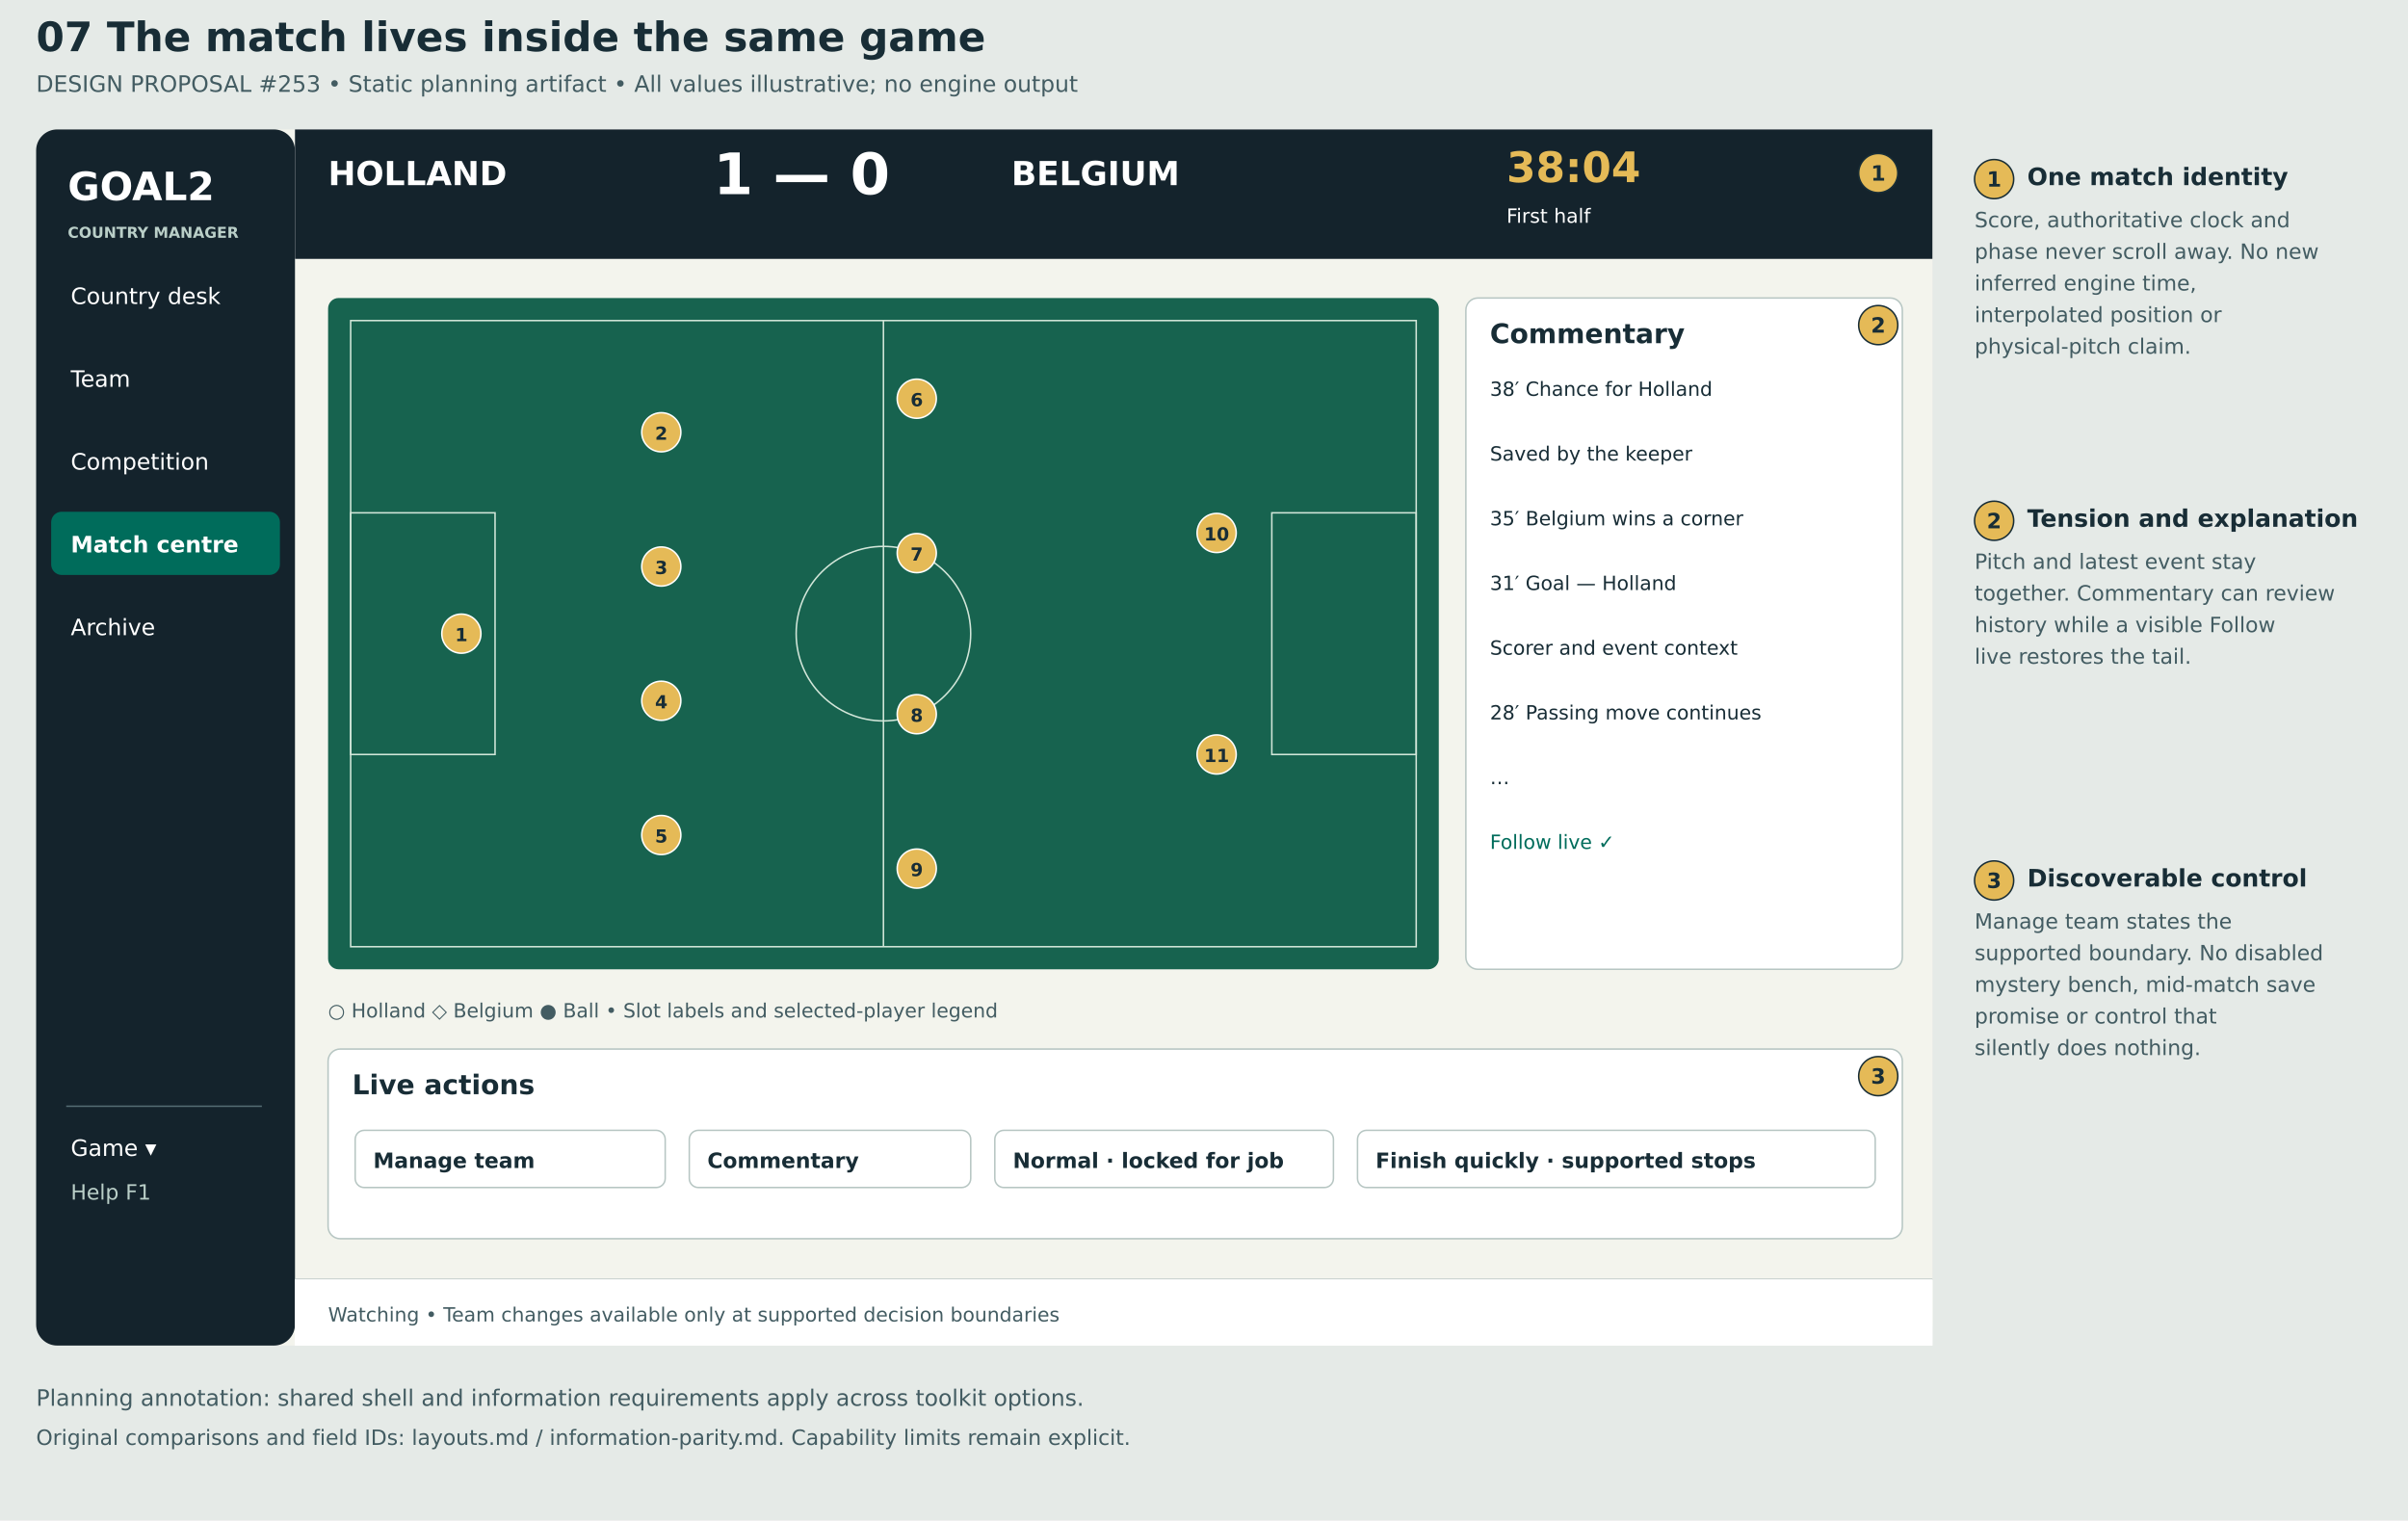
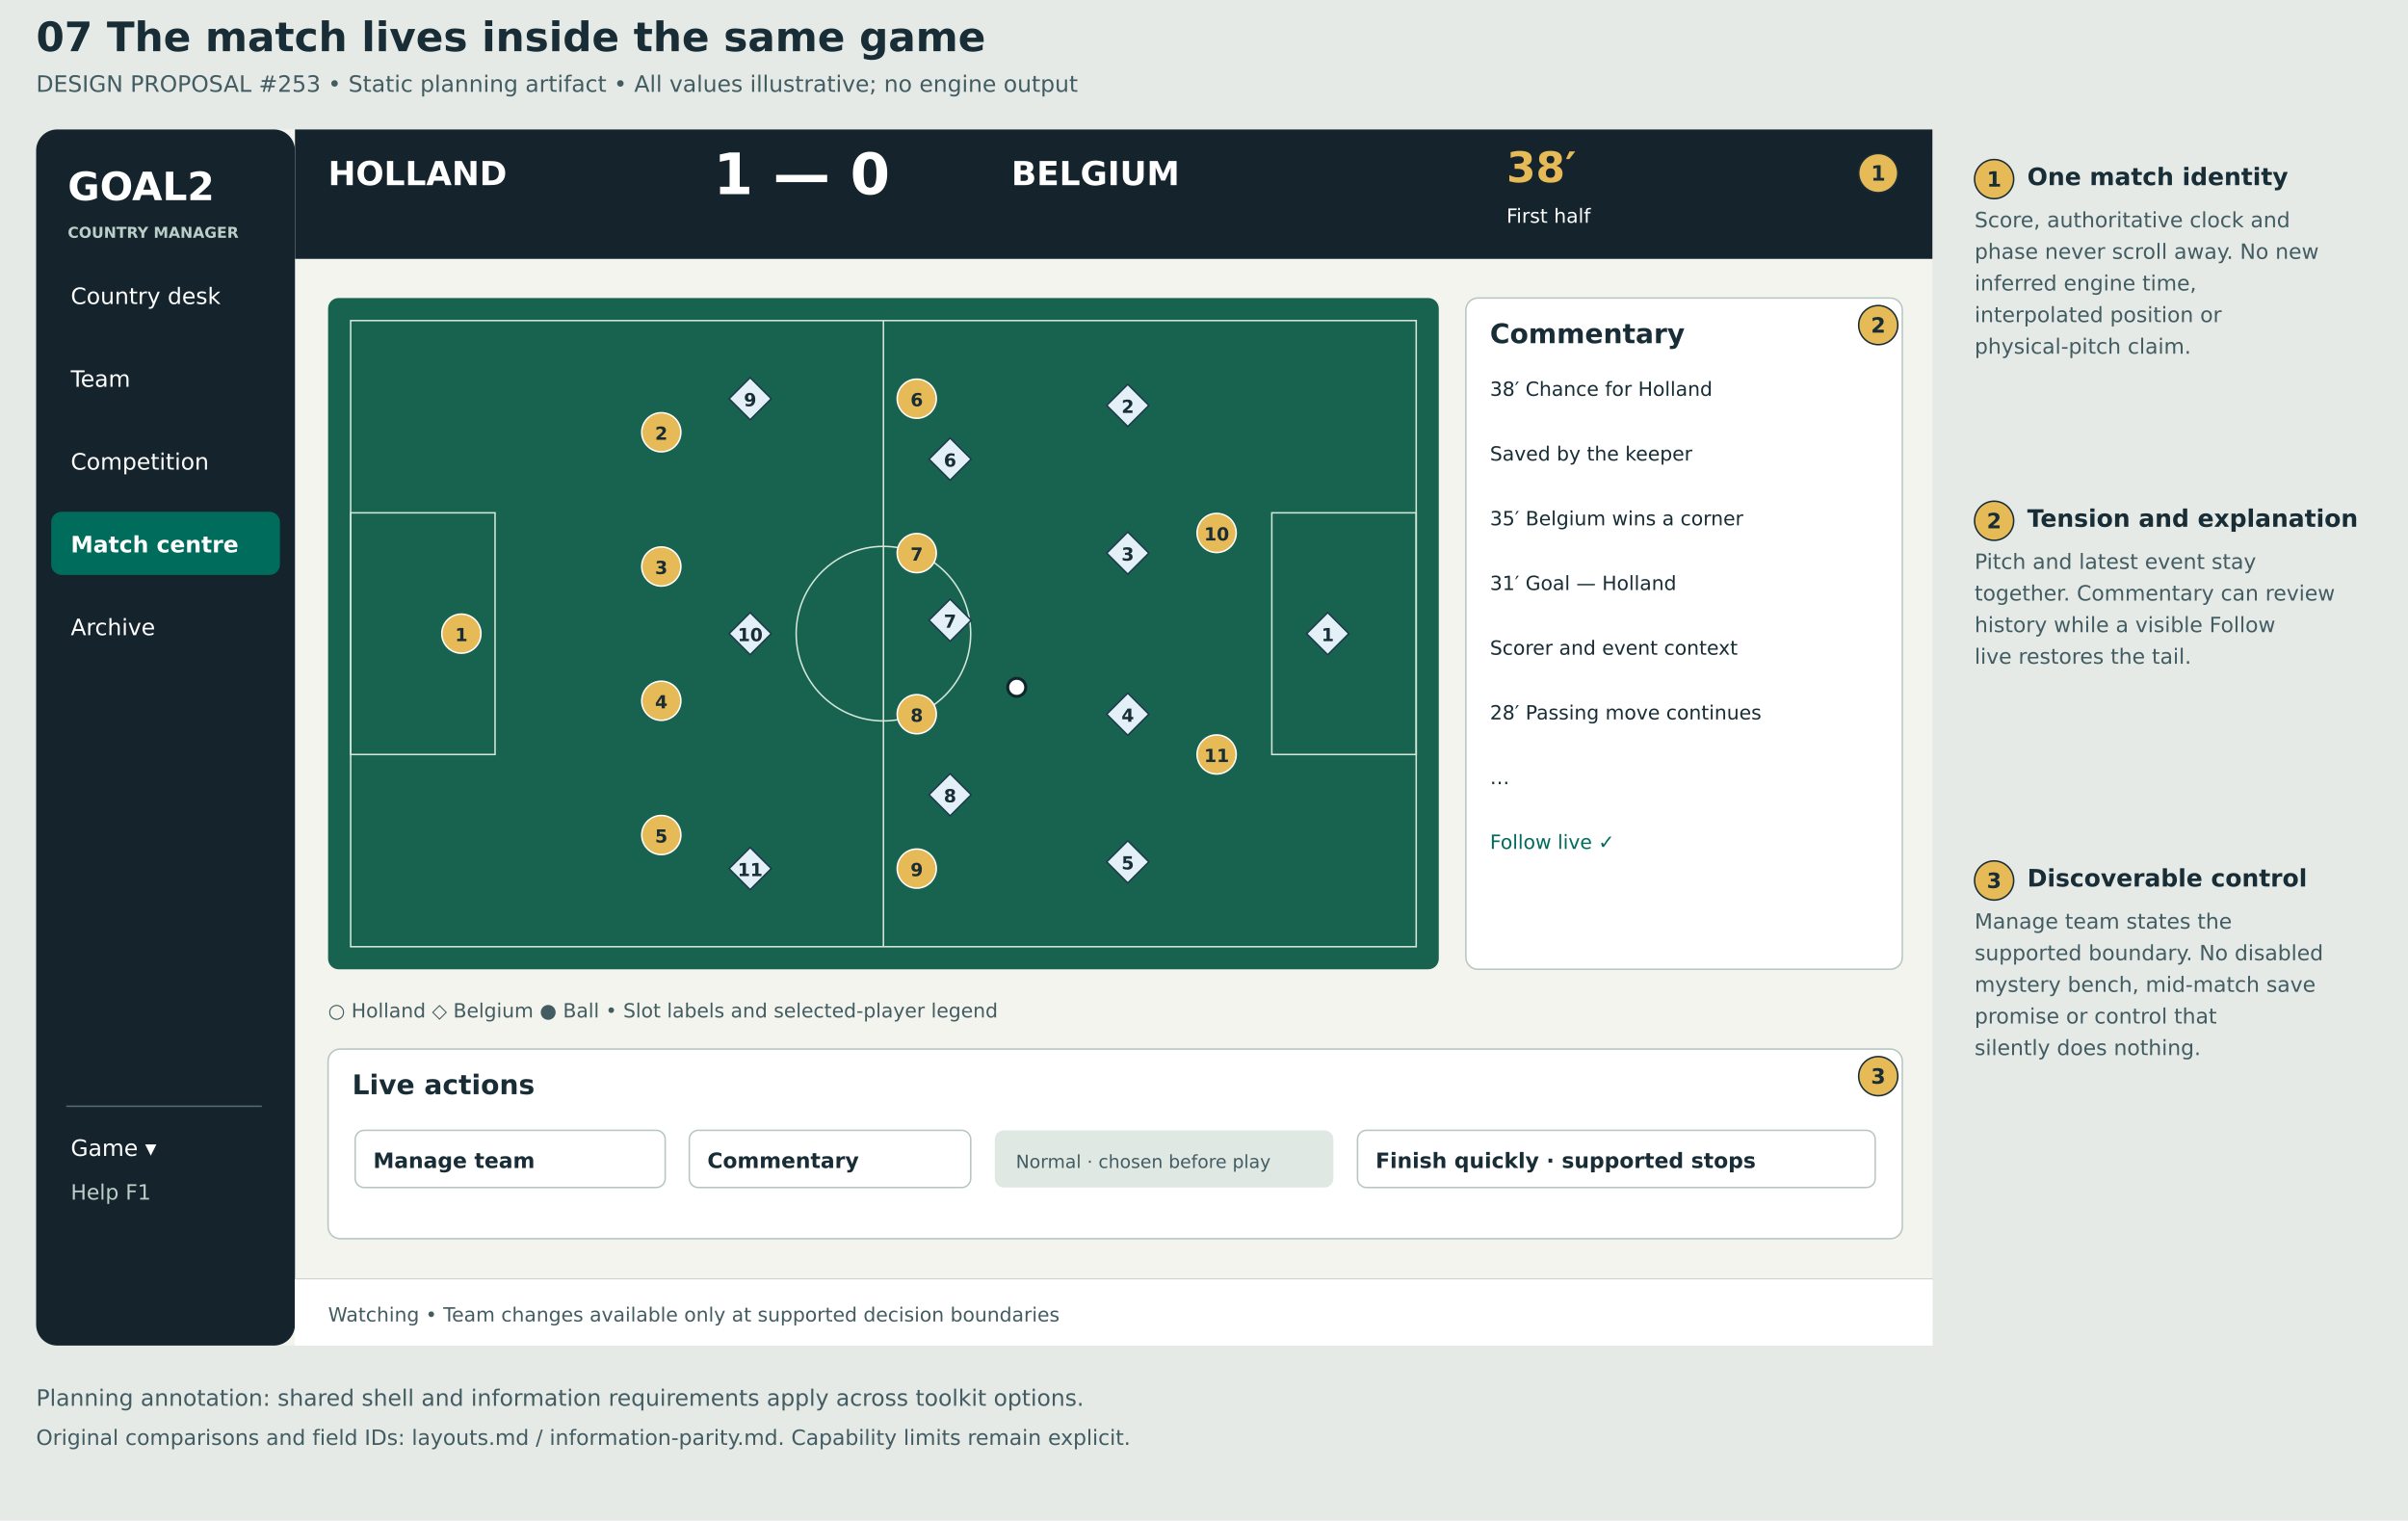
<svg xmlns="http://www.w3.org/2000/svg" width="1600" height="1010" viewBox="0 0 1600 1010" role="img" aria-labelledby="title desc">
  <g font-family="DejaVu Sans, Segoe UI, sans-serif">
    <rect x="0" y="0" width="1600" height="1010" rx="0" fill="#E5EAE7" />
    <text x="24" y="34" fill="#182D36" font-size="27" font-weight="700">07  The match lives inside the same game</text>
    <text x="24" y="61" fill="#435C62" font-size="15" font-weight="400">DESIGN PROPOSAL #253  •  Static planning artifact  •  All values illustrative; no engine output</text>
    <rect x="24" y="86" width="1260" height="808" rx="14" fill="#F3F4ED" />
    <rect x="24" y="86" width="172" height="808" rx="14" fill="#14232C" />
    <text x="45" y="133" fill="#FFFFFF" font-size="26" font-weight="700">GOAL2</text>
    <text x="45" y="158" fill="#BACFC8" font-size="10" font-weight="700">COUNTRY MANAGER</text>
    <text x="47" y="202" fill="#FFFFFF" font-size="15" font-weight="400">Country desk</text>
    <text x="47" y="257" fill="#FFFFFF" font-size="15" font-weight="400">Team</text>
    <text x="47" y="312" fill="#FFFFFF" font-size="15" font-weight="400">Competition</text>
    <rect x="34" y="340" width="152" height="42" rx="7" fill="#006C5B" />
    <text x="47" y="367" fill="#FFFFFF" font-size="15" font-weight="600">Match centre</text>
    <text x="47" y="422" fill="#FFFFFF" font-size="15" font-weight="400">Archive</text>
    <line x1="44" y1="735" x2="174" y2="735" stroke="#536B71" />
    <text x="47" y="768" fill="#FFFFFF" font-size="15" font-weight="400">Game  ▾</text>
    <text x="47" y="797" fill="#BACFC8" font-size="14" font-weight="400">Help  F1</text>
    <rect x="196" y="86" width="1088" height="86" rx="0" fill="#FFFFFF" />
    <text x="218" y="118" fill="#182D36" font-size="23" font-weight="700">Holland · A Claude</text>
-     <text x="218" y="148" fill="#435C62" font-size="14" font-weight="400">World Cup · Last sixteen · Watching</text>
+     <text x="218" y="148" fill="#435C62" font-size="14" font-weight="400">Scheduled friendly · Watching · illustrative frame</text>
    <rect x="990" y="105" width="270" height="38" rx="6" fill="#006C5B" />
    <text x="1002" y="130" fill="#FFFFFF" font-size="14" font-weight="600">Prepare next match</text>
    <rect x="196" y="850" width="1088" height="44" rx="0" fill="#FFFFFF" />
    <line x1="196" y1="850" x2="1284" y2="850" stroke="#B7C6C3" />
    <text x="218" y="878" fill="#435C62" font-size="13" font-weight="400">Confirmed team  •  Last saved checkpoint available in Game</text>
    <rect x="196" y="86" width="1088" height="86" rx="0" fill="#14232C" />
    <text x="218" y="123" fill="#FFFFFF" font-size="22" font-weight="700">HOLLAND</text>
    <text x="474" y="129" fill="#FFFFFF" font-size="38" font-weight="700">1 — 0</text>
    <text x="672" y="123" fill="#FFFFFF" font-size="22" font-weight="700">BELGIUM</text>
-     <text x="1001" y="121" fill="#E5BA57" font-size="28" font-weight="700">38:04</text>
+     <text x="1001" y="121" fill="#E5BA57" font-size="28" font-weight="700">38′</text>
    <text x="1001" y="148" fill="#FFFFFF" font-size="13" font-weight="400">First half</text>
    <rect x="218" y="198" width="738" height="446" rx="7" fill="#17634F" />
    <rect x="233" y="213" width="708" height="416" rx="0" fill="none" stroke="#D2E6D9" />
    <line x1="587.0" y1="213" x2="587.0" y2="629" stroke="#D2E6D9" />
    <circle cx="587.0" cy="421.0" r="57.98" fill="none" stroke="#D2E6D9" />
    <rect x="233" y="340.72" width="95.94" height="160.56" rx="0" fill="none" stroke="#D2E6D9" />
    <rect x="845.06" y="340.72" width="95.94" height="160.56" rx="0" fill="none" stroke="#D2E6D9" />
    <circle cx="306.56" cy="421.0" r="13" fill="#E5BA57" stroke="#FFFFFF" />
    <text x="306.56" y="426.0" fill="#182D36" font-size="12" font-weight="700" text-anchor="middle">1</text>
    <circle cx="439.4" cy="287.2" r="13" fill="#E5BA57" stroke="#FFFFFF" />
    <text x="439.4" y="292.2" fill="#182D36" font-size="12" font-weight="700" text-anchor="middle">2</text>
    <circle cx="439.4" cy="376.4" r="13" fill="#E5BA57" stroke="#FFFFFF" />
    <text x="439.4" y="381.4" fill="#182D36" font-size="12" font-weight="700" text-anchor="middle">3</text>
    <circle cx="439.4" cy="465.6" r="13" fill="#E5BA57" stroke="#FFFFFF" />
    <text x="439.4" y="470.6" fill="#182D36" font-size="12" font-weight="700" text-anchor="middle">4</text>
    <circle cx="439.4" cy="554.8" r="13" fill="#E5BA57" stroke="#FFFFFF" />
    <text x="439.4" y="559.8" fill="#182D36" font-size="12" font-weight="700" text-anchor="middle">5</text>
    <circle cx="609.14" cy="264.9" r="13" fill="#E5BA57" stroke="#FFFFFF" />
    <text x="609.14" y="269.9" fill="#182D36" font-size="12" font-weight="700" text-anchor="middle">6</text>
    <circle cx="609.14" cy="367.48" r="13" fill="#E5BA57" stroke="#FFFFFF" />
    <text x="609.14" y="372.48" fill="#182D36" font-size="12" font-weight="700" text-anchor="middle">7</text>
    <circle cx="609.14" cy="474.52" r="13" fill="#E5BA57" stroke="#FFFFFF" />
    <text x="609.14" y="479.52" fill="#182D36" font-size="12" font-weight="700" text-anchor="middle">8</text>
    <circle cx="609.14" cy="577.1" r="13" fill="#E5BA57" stroke="#FFFFFF" />
    <text x="609.14" y="582.1" fill="#182D36" font-size="12" font-weight="700" text-anchor="middle">9</text>
    <circle cx="808.4" cy="354.1" r="13" fill="#E5BA57" stroke="#FFFFFF" />
    <text x="808.4" y="359.1" fill="#182D36" font-size="12" font-weight="700" text-anchor="middle">10</text>
    <circle cx="808.4" cy="501.28" r="13" fill="#E5BA57" stroke="#FFFFFF" />
    <text x="808.4" y="506.28" fill="#182D36" font-size="12" font-weight="700" text-anchor="middle">11</text>
+     <path d="M882.2,407.0 L896.2,421.0 L882.2,435.0 L868.2,421.0 Z" fill="#E3F0F7" stroke="#1C394C" />
+     <text x="882.2" y="426.0" fill="#182D36" font-size="12" font-weight="700" text-anchor="middle">1</text>
+     <path d="M749.36,255.36 L763.36,269.36 L749.36,283.36 L735.36,269.36 Z" fill="#E3F0F7" stroke="#1C394C" />
+     <text x="749.36" y="274.36" fill="#182D36" font-size="12" font-weight="700" text-anchor="middle">2</text>
+     <path d="M749.36,353.48 L763.36,367.48 L749.36,381.48 L735.36,367.48 Z" fill="#E3F0F7" stroke="#1C394C" />
+     <text x="749.36" y="372.48" fill="#182D36" font-size="12" font-weight="700" text-anchor="middle">3</text>
+     <path d="M749.36,460.52 L763.36,474.52 L749.36,488.52 L735.36,474.52 Z" fill="#E3F0F7" stroke="#1C394C" />
+     <text x="749.36" y="479.52" fill="#182D36" font-size="12" font-weight="700" text-anchor="middle">4</text>
+     <path d="M749.36,558.64 L763.36,572.64 L749.36,586.64 L735.36,572.64 Z" fill="#E3F0F7" stroke="#1C394C" />
+     <text x="749.36" y="577.64" fill="#182D36" font-size="12" font-weight="700" text-anchor="middle">5</text>
+     <path d="M631.28,291.04 L645.28,305.04 L631.28,319.04 L617.28,305.04 Z" fill="#E3F0F7" stroke="#1C394C" />
+     <text x="631.28" y="310.04" fill="#182D36" font-size="12" font-weight="700" text-anchor="middle">6</text>
+     <path d="M631.28,398.08 L645.28,412.08 L631.28,426.08 L617.28,412.08 Z" fill="#E3F0F7" stroke="#1C394C" />
+     <text x="631.28" y="417.08" fill="#182D36" font-size="12" font-weight="700" text-anchor="middle">7</text>
+     <path d="M631.28,514.04 L645.28,528.04 L631.28,542.04 L617.28,528.04 Z" fill="#E3F0F7" stroke="#1C394C" />
+     <text x="631.28" y="533.04" fill="#182D36" font-size="12" font-weight="700" text-anchor="middle">8</text>
+     <path d="M498.44,250.9 L512.44,264.9 L498.44,278.9 L484.44,264.9 Z" fill="#E3F0F7" stroke="#1C394C" />
+     <text x="498.44" y="269.9" fill="#182D36" font-size="12" font-weight="700" text-anchor="middle">9</text>
+     <path d="M498.44,407.0 L512.44,421.0 L498.44,435.0 L484.44,421.0 Z" fill="#E3F0F7" stroke="#1C394C" />
+     <text x="498.44" y="426.0" fill="#182D36" font-size="12" font-weight="700" text-anchor="middle">10</text>
+     <path d="M498.44,563.1 L512.44,577.1 L498.44,591.1 L484.44,577.1 Z" fill="#E3F0F7" stroke="#1C394C" />
+     <text x="498.44" y="582.1" fill="#182D36" font-size="12" font-weight="700" text-anchor="middle">11</text>
+     <circle cx="675.56" cy="456.68" r="6" fill="#FFFFFF" stroke="#11252D" stroke-width="2" />
    <rect x="974" y="198" width="290" height="446" rx="8" fill="#FFFFFF" stroke="#B7C6C3" />
    <text x="990" y="228" fill="#182D36" font-size="18" font-weight="700">Commentary</text>
    <text x="990" y="263" fill="#182D36" font-size="13" font-weight="400">38′   Chance for Holland</text>
    <text x="990" y="306" fill="#182D36" font-size="13" font-weight="400">        Saved by the keeper</text>
    <text x="990" y="349" fill="#182D36" font-size="13" font-weight="400">35′   Belgium wins a corner</text>
    <text x="990" y="392" fill="#182D36" font-size="13" font-weight="400">31′   Goal — Holland</text>
    <text x="990" y="435" fill="#182D36" font-size="13" font-weight="400">        Scorer and event context</text>
    <text x="990" y="478" fill="#182D36" font-size="13" font-weight="400">28′   Passing move continues</text>
    <text x="990" y="521" fill="#182D36" font-size="13" font-weight="400">…</text>
    <text x="990" y="564" fill="#006C5B" font-size="13" font-weight="400">Follow live ✓</text>
    <text x="218" y="676" fill="#435C62" font-size="13" font-weight="400">○ Holland   ◇ Belgium   ● Ball  •  Slot labels and selected-player legend</text>
    <rect x="218" y="697" width="1046" height="126" rx="8" fill="#FFFFFF" stroke="#B7C6C3" />
    <text x="234" y="727" fill="#182D36" font-size="18" font-weight="700">Live actions</text>
    <rect x="236" y="751" width="206" height="38" rx="6" fill="#FFFFFF" stroke="#B7C6C3" />
    <text x="248" y="776" fill="#182D36" font-size="14" font-weight="600">Manage team</text>
    <rect x="458" y="751" width="187" height="38" rx="6" fill="#FFFFFF" stroke="#B7C6C3" />
    <text x="470" y="776" fill="#182D36" font-size="14" font-weight="600">Commentary</text>
-     <rect x="661" y="751" width="225" height="38" rx="6" fill="#FFFFFF" stroke="#B7C6C3" />
-     <text x="673" y="776" fill="#182D36" font-size="14" font-weight="600">Normal · locked for job</text>
+     <rect x="661" y="751" width="225" height="38" rx="6" fill="#E0E8E4" />
+     <text x="675" y="776" fill="#435C62" font-size="12" font-weight="400">Normal · chosen before play</text>
    <rect x="902" y="751" width="344" height="38" rx="6" fill="#FFFFFF" stroke="#B7C6C3" />
    <text x="914" y="776" fill="#182D36" font-size="14" font-weight="600">Finish quickly · supported stops</text>
    <rect x="196" y="850" width="1088" height="44" rx="0" fill="#FFFFFF" />
    <text x="218" y="878" fill="#435C62" font-size="13" font-weight="400">Watching  •  Team changes available only at supported decision boundaries</text>
    <circle cx="1248" cy="115" r="13" fill="#E5BA57" stroke="#182D36" />
    <text x="1248" y="120" fill="#182D36" font-size="14" font-weight="700" text-anchor="middle">1</text>
    <circle cx="1248" cy="216" r="13" fill="#E5BA57" stroke="#182D36" />
    <text x="1248" y="221" fill="#182D36" font-size="14" font-weight="700" text-anchor="middle">2</text>
    <circle cx="1248" cy="715" r="13" fill="#E5BA57" stroke="#182D36" />
    <text x="1248" y="720" fill="#182D36" font-size="14" font-weight="700" text-anchor="middle">3</text>
    <circle cx="1325" cy="119" r="13" fill="#E5BA57" stroke="#182D36" />
    <text x="1325" y="124" fill="#182D36" font-size="14" font-weight="700" text-anchor="middle">1</text>
    <text x="1347" y="123" fill="#182D36" font-size="16" font-weight="700">One match identity</text>
    <text x="1312" y="151" fill="#435C62" font-size="14" font-weight="400">Score, authoritative clock and</text>
    <text x="1312" y="172" fill="#435C62" font-size="14" font-weight="400">phase never scroll away. No new</text>
    <text x="1312" y="193" fill="#435C62" font-size="14" font-weight="400">inferred engine time,</text>
    <text x="1312" y="214" fill="#435C62" font-size="14" font-weight="400">interpolated position or</text>
    <text x="1312" y="235" fill="#435C62" font-size="14" font-weight="400">physical-pitch claim.</text>
    <circle cx="1325" cy="346" r="13" fill="#E5BA57" stroke="#182D36" />
    <text x="1325" y="351" fill="#182D36" font-size="14" font-weight="700" text-anchor="middle">2</text>
    <text x="1347" y="350" fill="#182D36" font-size="16" font-weight="700">Tension and explanation</text>
    <text x="1312" y="378" fill="#435C62" font-size="14" font-weight="400">Pitch and latest event stay</text>
    <text x="1312" y="399" fill="#435C62" font-size="14" font-weight="400">together. Commentary can review</text>
    <text x="1312" y="420" fill="#435C62" font-size="14" font-weight="400">history while a visible Follow</text>
    <text x="1312" y="441" fill="#435C62" font-size="14" font-weight="400">live restores the tail.</text>
    <circle cx="1325" cy="585" r="13" fill="#E5BA57" stroke="#182D36" />
    <text x="1325" y="590" fill="#182D36" font-size="14" font-weight="700" text-anchor="middle">3</text>
    <text x="1347" y="589" fill="#182D36" font-size="16" font-weight="700">Discoverable control</text>
    <text x="1312" y="617" fill="#435C62" font-size="14" font-weight="400">Manage team states the</text>
    <text x="1312" y="638" fill="#435C62" font-size="14" font-weight="400">supported boundary. No disabled</text>
    <text x="1312" y="659" fill="#435C62" font-size="14" font-weight="400">mystery bench, mid-match save</text>
    <text x="1312" y="680" fill="#435C62" font-size="14" font-weight="400">promise or control that</text>
    <text x="1312" y="701" fill="#435C62" font-size="14" font-weight="400">silently does nothing.</text>
    <text x="24" y="934" fill="#435C62" font-size="15" font-weight="400">Planning annotation: shared shell and information requirements apply across toolkit options.</text>
    <text x="24" y="960" fill="#435C62" font-size="14" font-weight="400">Original comparisons and field IDs: layouts.md / information-parity.md. Capability limits remain explicit.</text>
  </g>
</svg>
